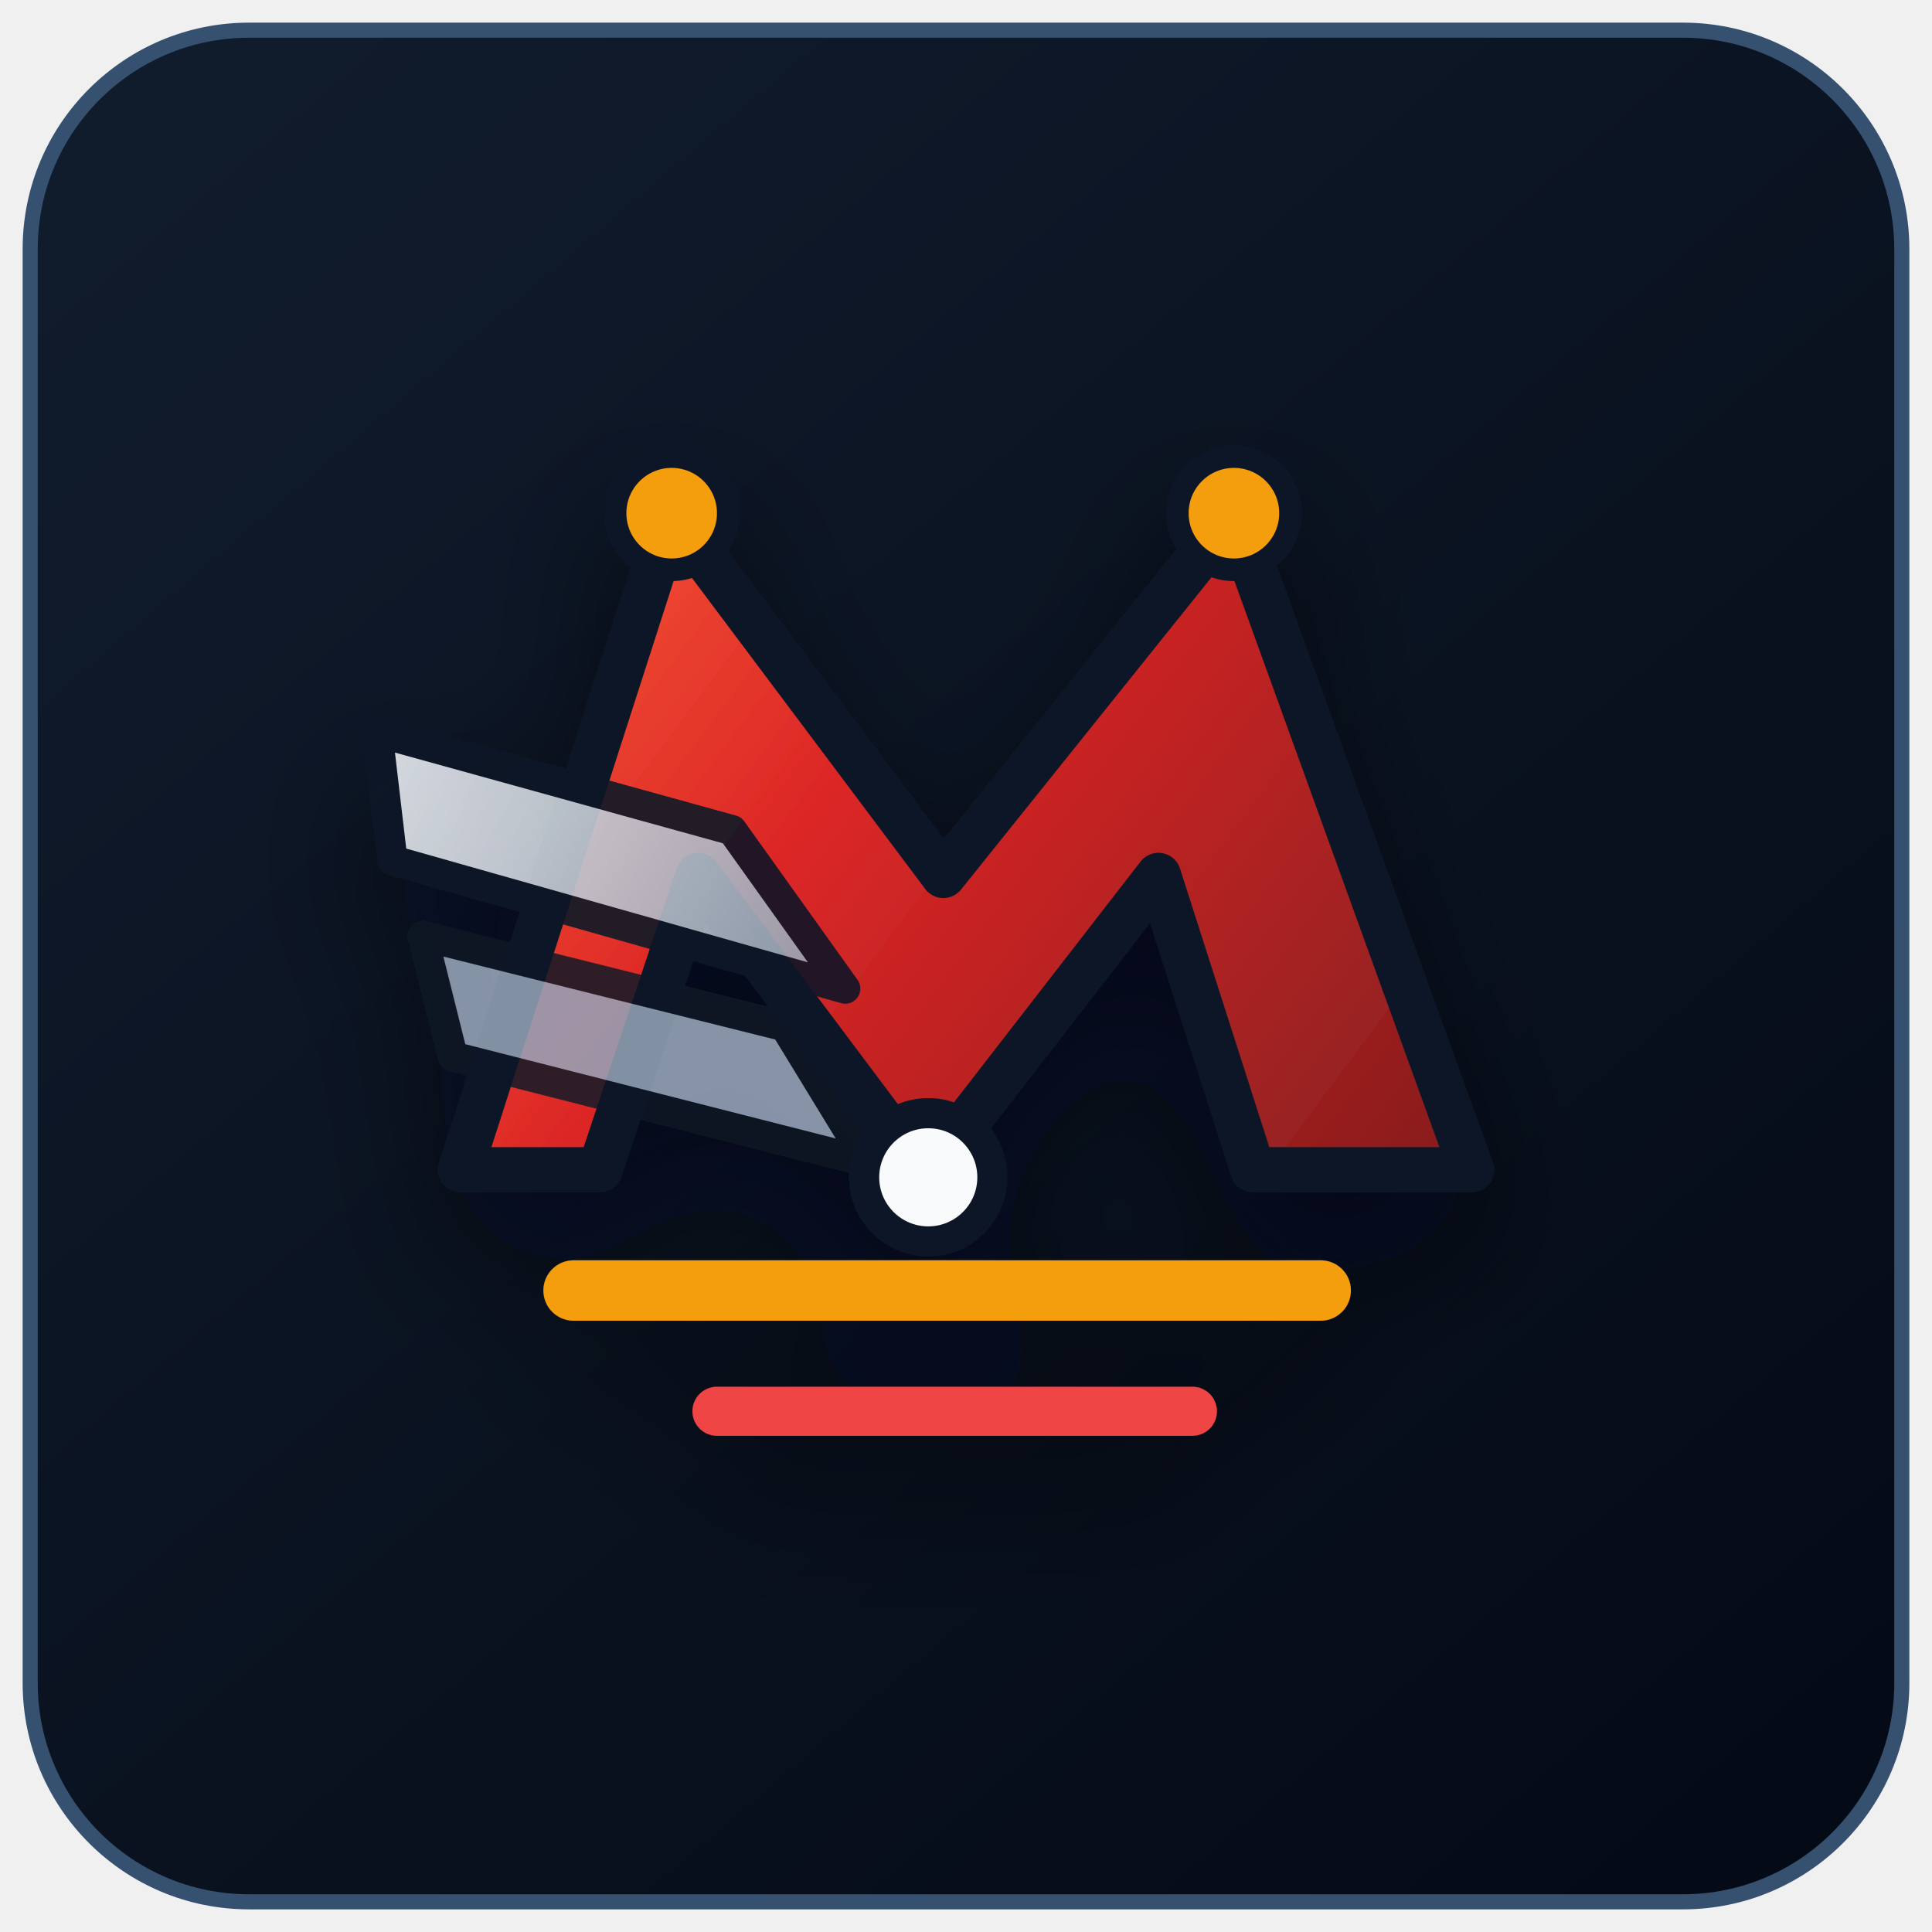
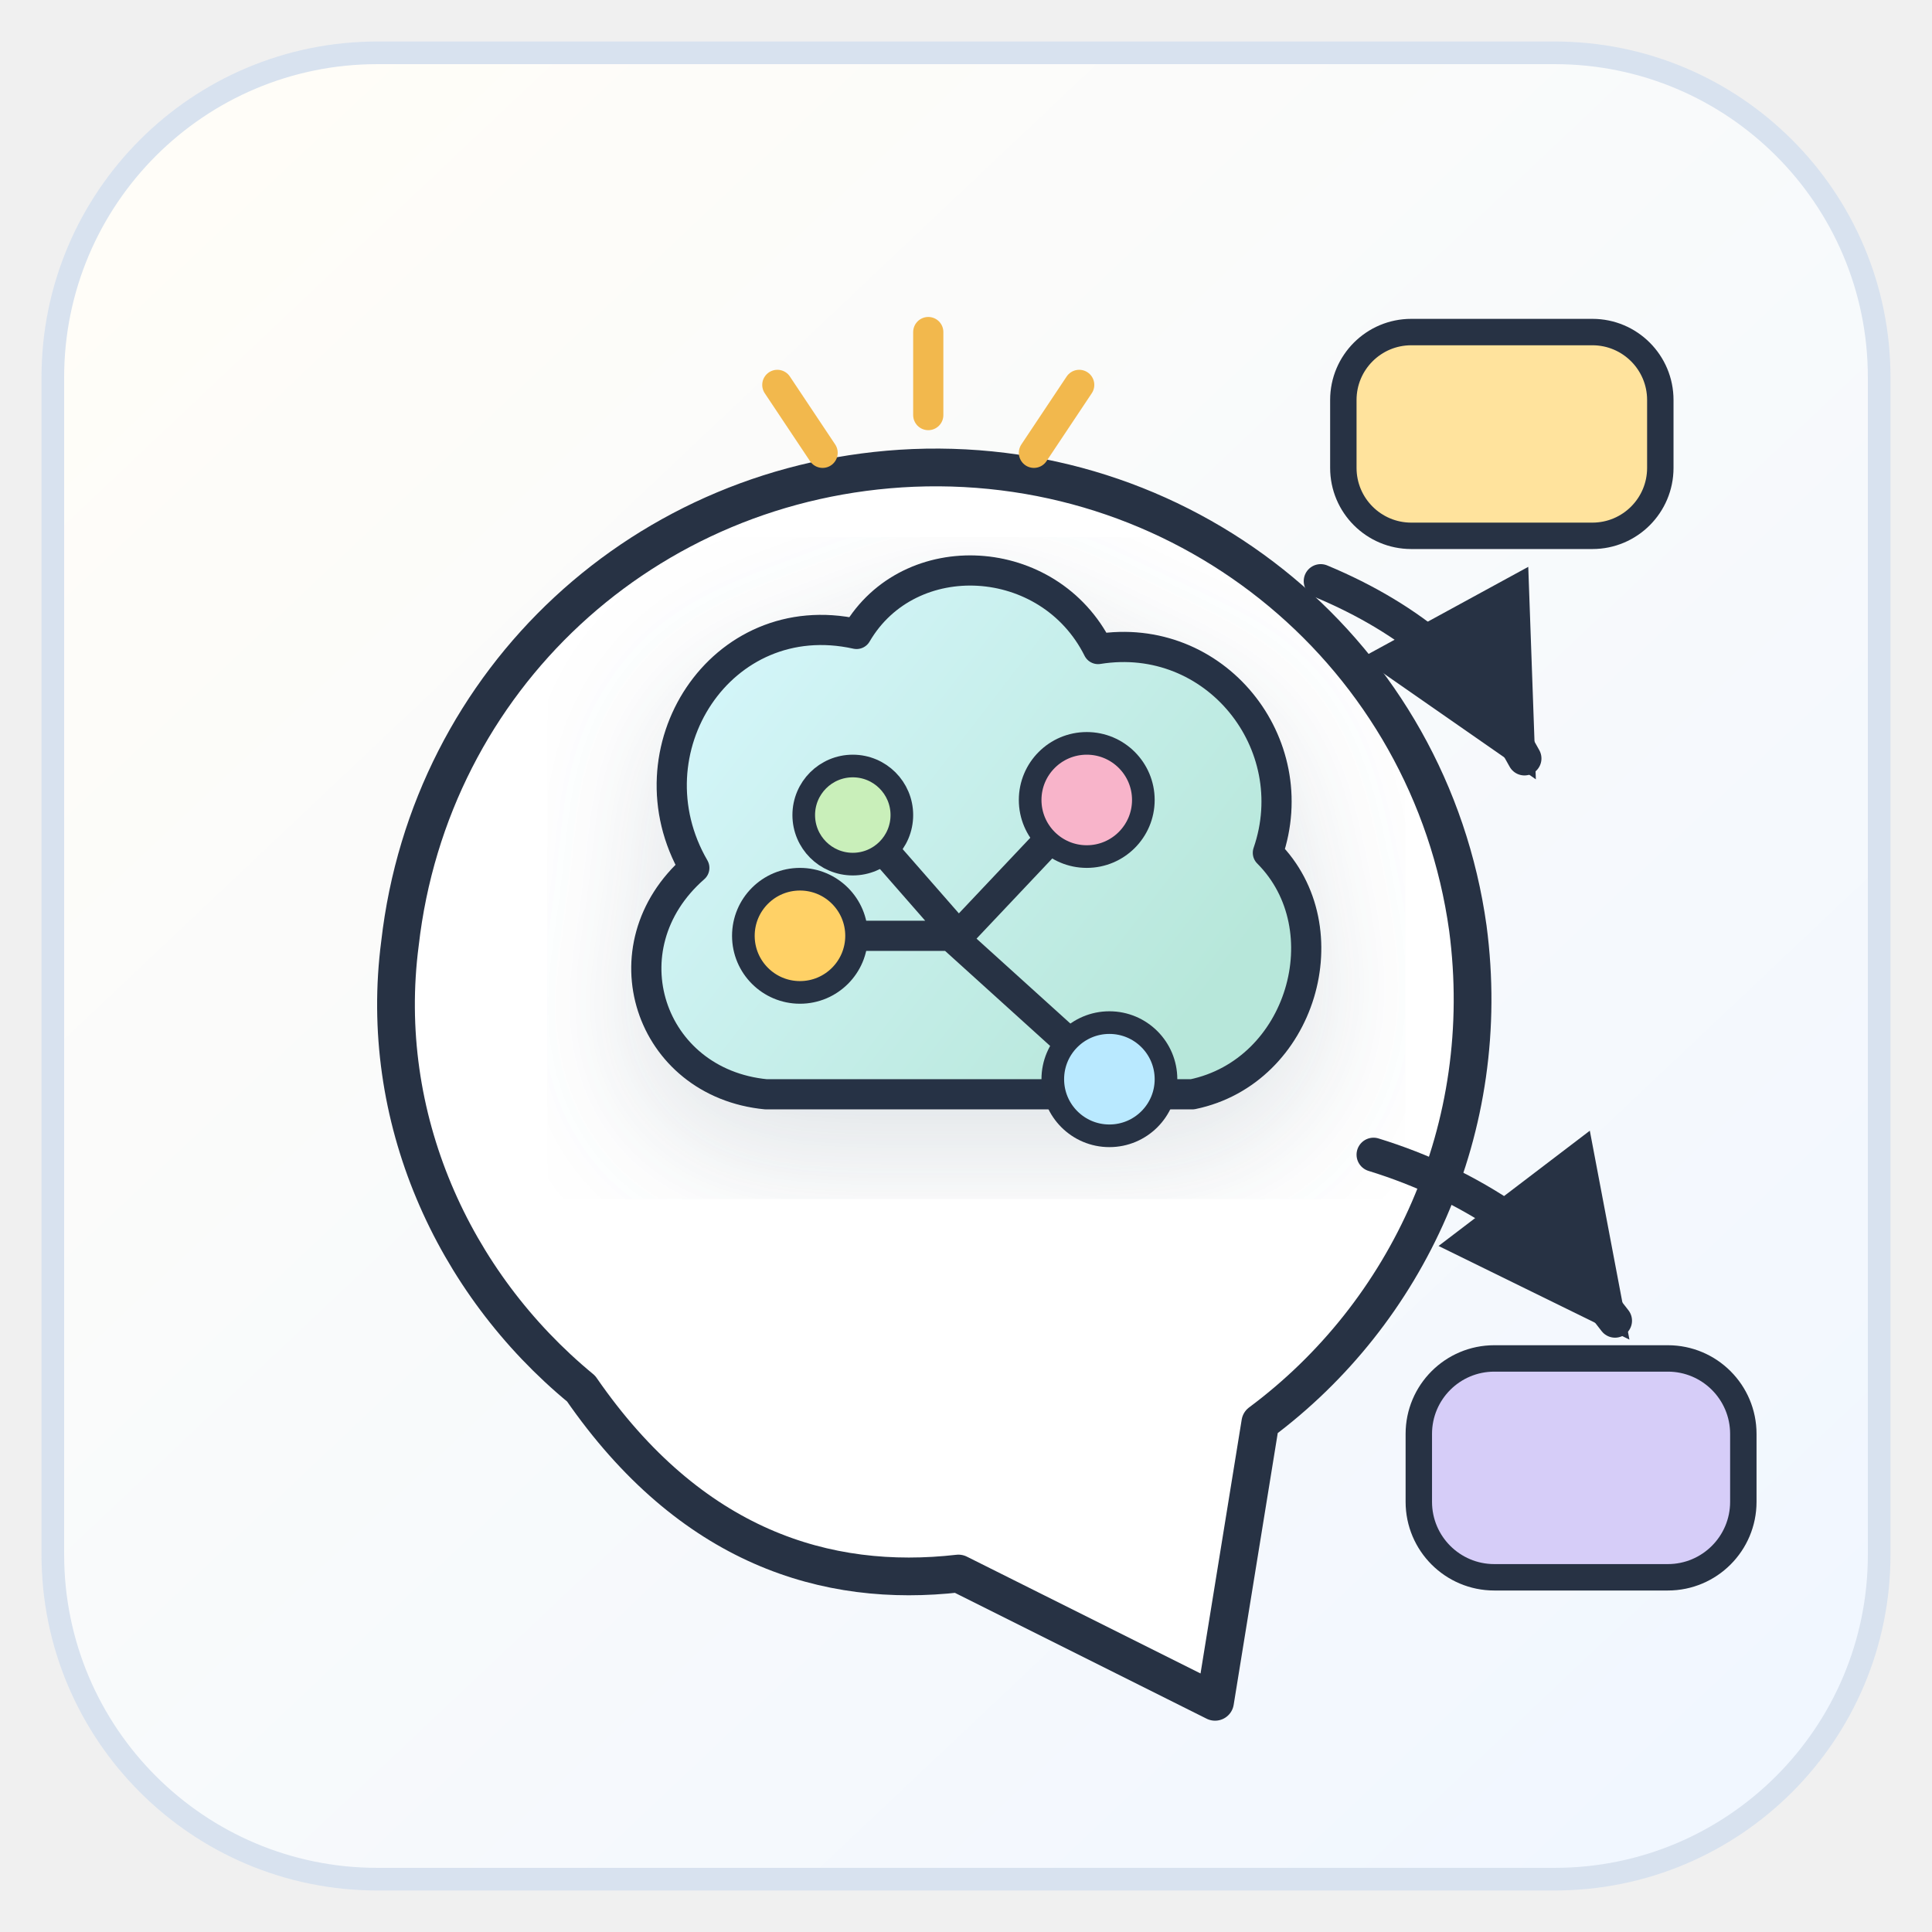
- <svg xmlns="http://www.w3.org/2000/svg" viewBox="0 0 512 512" role="img" aria-label="MindMap crimson route icon candidate">
+ <svg xmlns="http://www.w3.org/2000/svg" viewBox="0 0 512 512" role="img" aria-label="MindMap brain spark map icon candidate">
  <defs>
-     <linearGradient id="tile" x1="54" y1="26" x2="450" y2="490" gradientUnits="userSpaceOnUse">
-       <stop offset="0" stop-color="#101b2c" />
-       <stop offset="1" stop-color="#050b16" />
+     <linearGradient id="paper" x1="52" y1="38" x2="460" y2="470" gradientUnits="userSpaceOnUse">
+       <stop offset="0" stop-color="#fffdf8" />
+       <stop offset="1" stop-color="#f1f7ff" />
    </linearGradient>
-     <linearGradient id="red" x1="98" y1="118" x2="390" y2="336" gradientUnits="userSpaceOnUse">
-       <stop offset="0" stop-color="#ff6b3d" />
-       <stop offset=".42" stop-color="#dc2626" />
-       <stop offset="1" stop-color="#7f1d1d" />
+     <linearGradient id="brain" x1="174" y1="148" x2="322" y2="262" gradientUnits="userSpaceOnUse">
+       <stop offset="0" stop-color="#d9f8ff" />
+       <stop offset="1" stop-color="#b7e7da" />
    </linearGradient>
-     <linearGradient id="steel" x1="92" y1="150" x2="304" y2="270" gradientUnits="userSpaceOnUse">
-       <stop offset="0" stop-color="#f8fafc" />
-       <stop offset="1" stop-color="#64748b" />
-     </linearGradient>
-     <filter id="shadow" x="-20%" y="-20%" width="140%" height="140%">
-       <feDropShadow dx="0" dy="18" stdDeviation="18" flood-color="#020617" flood-opacity=".55" />
+     <marker id="arrow" viewBox="0 0 10 10" refX="8" refY="5" markerWidth="7" markerHeight="7" orient="auto-start-reverse">
+       <path d="M1 1l8 4-8 4z" fill="#273244" />
+     </marker>
+     <filter id="shadow" x="-15%" y="-15%" width="130%" height="135%">
+       <feDropShadow dx="0" dy="12" stdDeviation="18" flood-color="#64748b" flood-opacity=".2" />
    </filter>
  </defs>
-   <rect x="8" y="8" width="496" height="496" rx="58" fill="url(#tile)" stroke="#36516f" stroke-width="4" />
+   <rect x="14" y="14" width="484" height="484" rx="86" fill="url(#paper)" stroke="#d8e2ef" stroke-width="6" />
+   <path d="M154 368c-34-28-54-72-48-118 8-70 65-123 136-126 74-3 137 50 147 122 7 53-16 102-55 131l-12 74-68-34c-35 4-71-7-100-49z" fill="#ffffff" stroke="#273244" stroke-width="10" stroke-linejoin="round" />
  <g filter="url(#shadow)">
-     <path d="M122 310l56-174 72 96 77-96 63 174h-58l-25-78-62 80-60-80-26 78z" fill="url(#red)" stroke="#111827" stroke-linejoin="round" stroke-width="12" />
-     <path d="M100 194l94 26 30 42-120-34z" fill="url(#steel)" opacity=".92" stroke="#111827" stroke-linejoin="round" stroke-width="8" />
-     <path d="M112 248l96 24 22 36-110-28z" fill="#94a3b8" opacity=".86" stroke="#111827" stroke-linejoin="round" stroke-width="8" />
-     <path d="M152 342h198" stroke="#f59e0b" stroke-width="16" stroke-linecap="round" />
-     <path d="M190 374h126" stroke="#ef4444" stroke-width="13" stroke-linecap="round" />
-     <circle cx="178" cy="136" r="15" fill="#f59e0b" stroke="#111827" stroke-width="6" />
-     <circle cx="327" cy="136" r="15" fill="#f59e0b" stroke="#111827" stroke-width="6" />
-     <circle cx="246" cy="312" r="17" fill="#f8fafc" stroke="#111827" stroke-width="8" />
+     <path d="M184 230c-18-31 7-70 43-62 14-24 51-22 64 4 31-5 55 25 45 54 20 20 9 58-20 64H203c-31-3-43-39-19-60z" fill="url(#brain)" stroke="#273244" stroke-width="8" stroke-linejoin="round" />
  </g>
+   <path d="M212 248h42l34-36M252 248l42 38M226 216l28 32" fill="none" stroke="#273244" stroke-width="8" stroke-linecap="round" stroke-linejoin="round" />
+   <circle cx="212" cy="248" r="15" fill="#ffd166" stroke="#273244" stroke-width="6" />
+   <circle cx="288" cy="212" r="15" fill="#f8b4ca" stroke="#273244" stroke-width="6" />
+   <circle cx="294" cy="286" r="15" fill="#b9e9ff" stroke="#273244" stroke-width="6" />
+   <circle cx="226" cy="216" r="13" fill="#c9efba" stroke="#273244" stroke-width="6" />
+   <path d="M350 154c24 10 42 25 54 47" fill="none" stroke="#273244" stroke-width="9" stroke-linecap="round" marker-end="url(#arrow)" />
+   <path d="M364 306c26 8 48 23 64 44" fill="none" stroke="#273244" stroke-width="9" stroke-linecap="round" marker-end="url(#arrow)" />
+   <rect x="356" y="88" width="84" height="54" rx="18" fill="#ffe39d" stroke="#273244" stroke-width="7" />
+   <rect x="376" y="360" width="86" height="58" rx="20" fill="#d6cdf8" stroke="#273244" stroke-width="7" />
+   <path d="M246 88v22M206 102l12 18M286 102l-12 18" stroke="#f2b84d" stroke-width="8" stroke-linecap="round" />
</svg>
